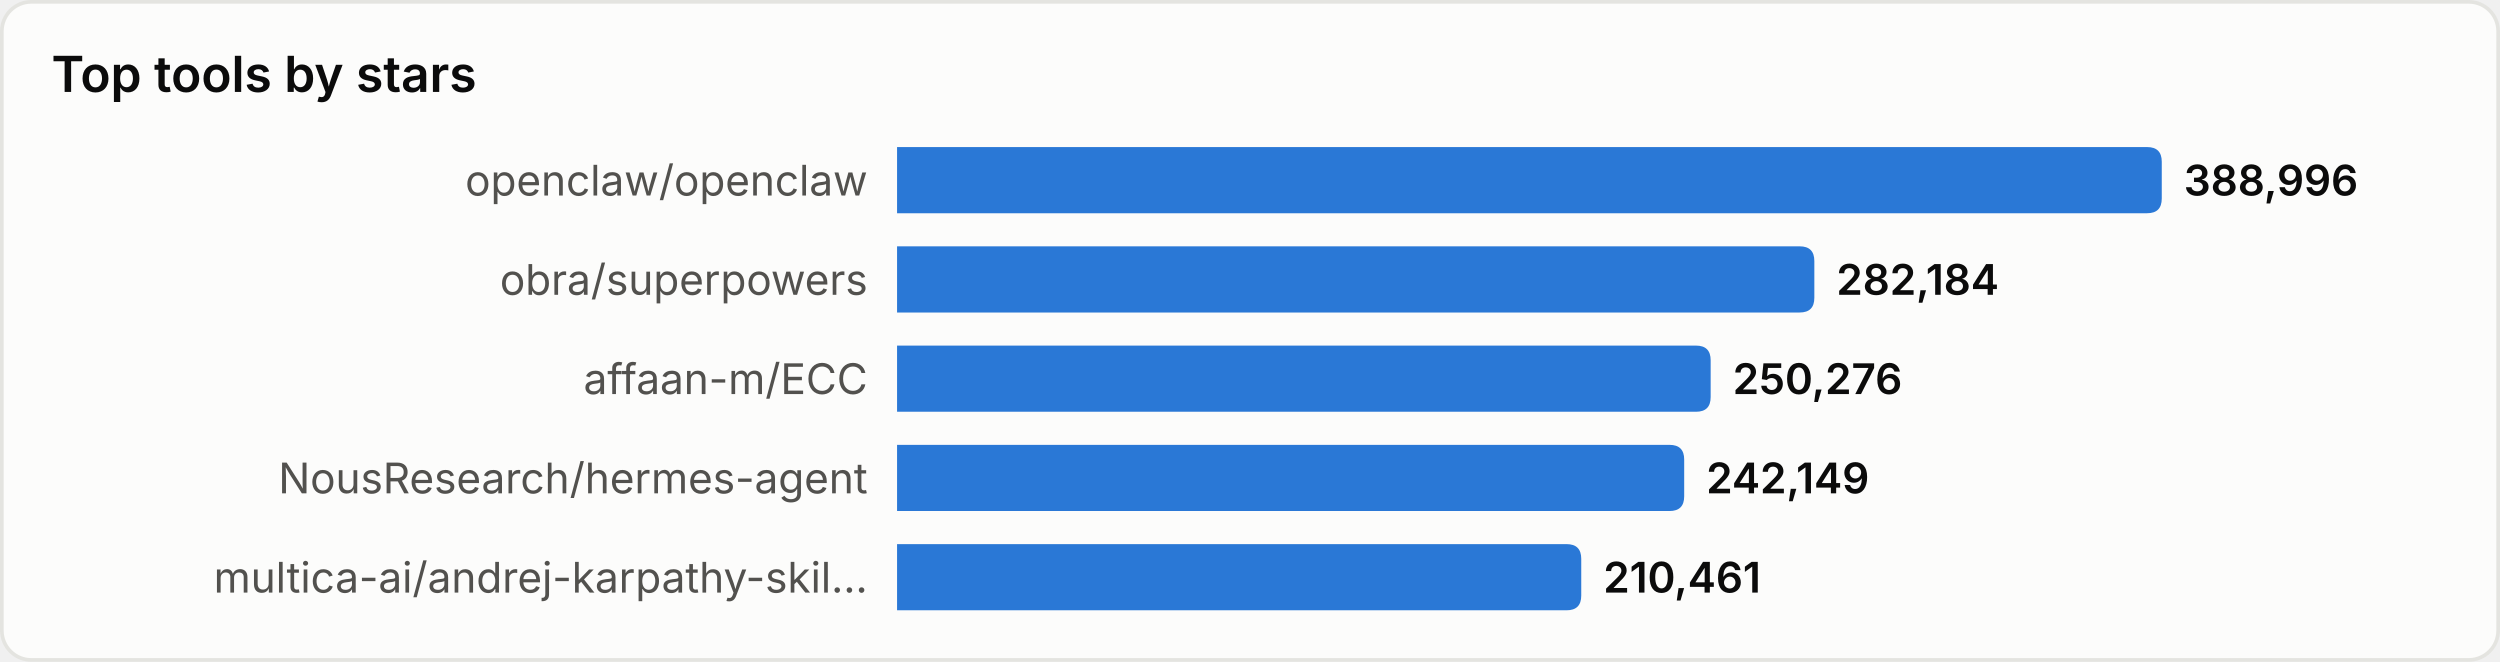
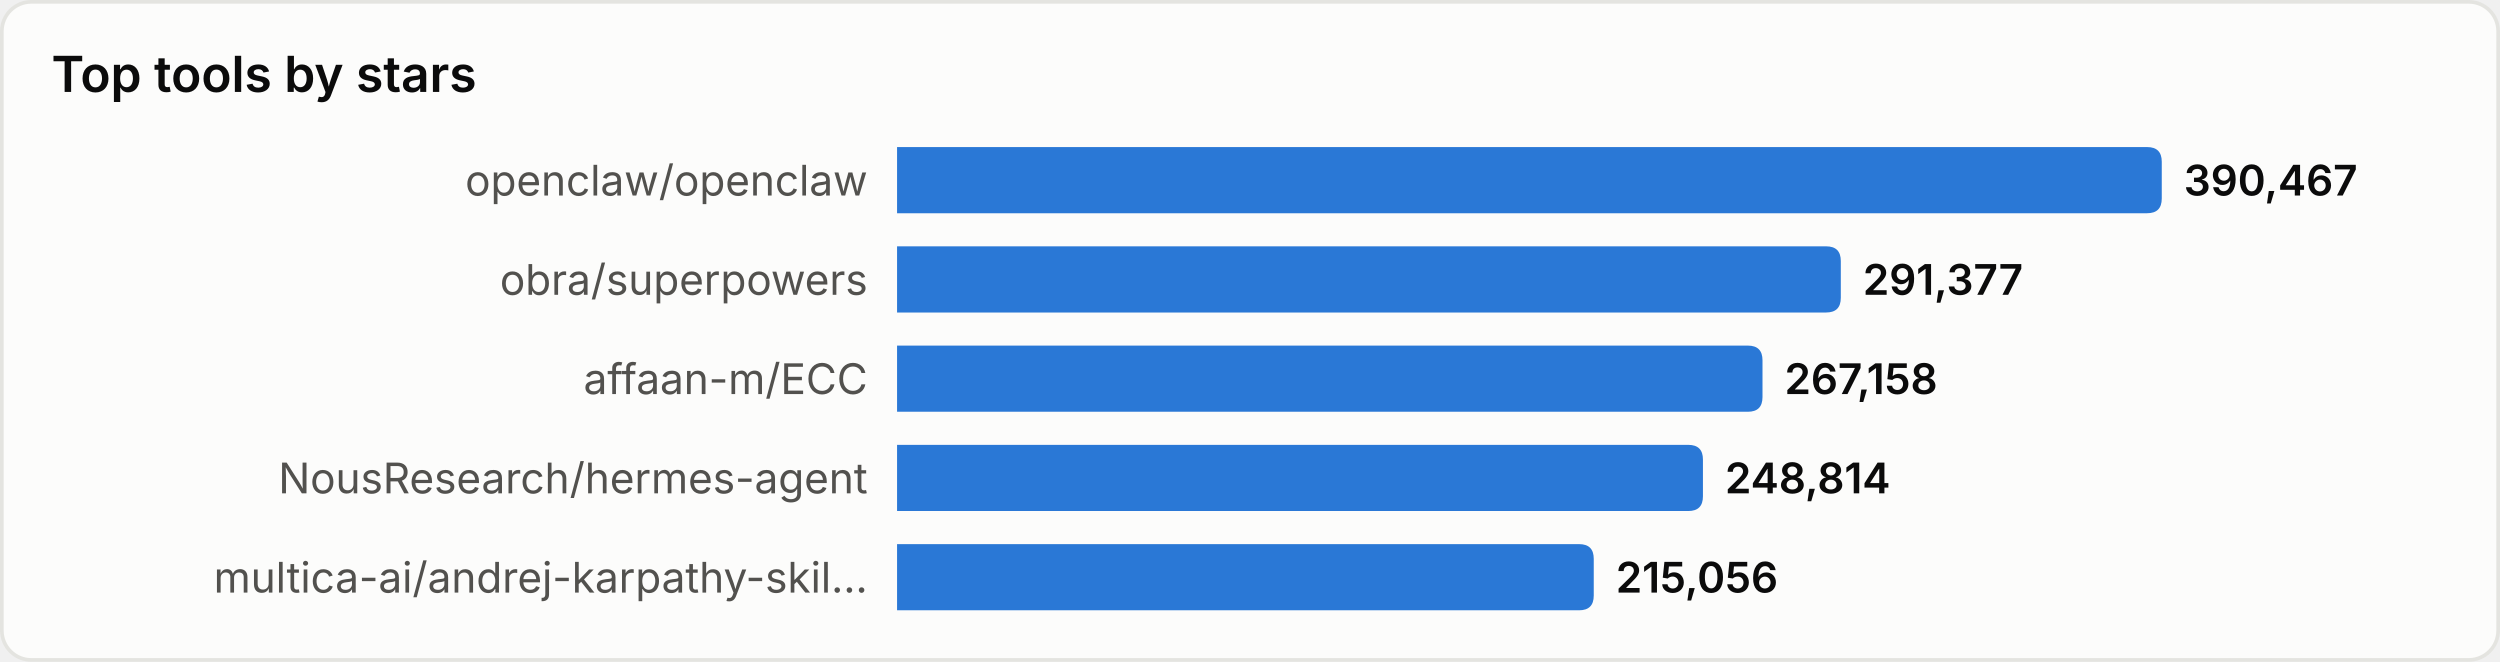
<svg xmlns="http://www.w3.org/2000/svg" width="680" height="180" viewBox="0 0 680 180" role="img" aria-label="Top tools by stars">
  <style>
text{font-family:system-ui,-apple-system,'Segoe UI',sans-serif}
.srf{fill:#fcfcfb;stroke:#e4e4e0}.ttl{fill:#0b0b0b;font-size:13.5px;font-weight:600}
.lbl{fill:#52514e;font-size:11.5px}.val{fill:#0b0b0b;font-size:11.5px;font-weight:600}
.bar{fill:#2a78d6}
@media(prefers-color-scheme:dark){
.srf{fill:#1a1a19;stroke:#33332f}.ttl{fill:#ffffff}
.lbl{fill:#c3c2b7}.val{fill:#ffffff}.bar{fill:#3987e5}
}
</style>
  <rect x="0.5" y="0.5" width="679" height="179" rx="8" class="srf" />
  <text x="14" y="25" class="ttl">Top tools by stars</text>
  <text x="236" y="49.0" class="lbl" text-anchor="end" dominant-baseline="central">openclaw/openclaw</text>
  <path d="M244,40 h340.0 q4,0 4,4 v10 q0,4 -4,4 h-340.0 z" class="bar" />
-   <text x="594.0" y="49.0" class="val" dominant-baseline="central">388,996</text>
+   <text x="594.0" y="49.0" class="val" dominant-baseline="central">390,467</text>
  <text x="236" y="76.0" class="lbl" text-anchor="end" dominant-baseline="central">obra/superpowers</text>
-   <path d="M244,67 h245.5 q4,0 4,4 v10 q0,4 -4,4 h-245.5 z" class="bar" />
-   <text x="499.5" y="76.0" class="val" dominant-baseline="central">282,184</text>
+   <path d="M244,67 h252.7 q4,0 4,4 v10 q0,4 -4,4 h-252.7 z" class="bar" />
+   <text x="506.7" y="76.0" class="val" dominant-baseline="central">291,377</text>
  <text x="236" y="103.0" class="lbl" text-anchor="end" dominant-baseline="central">affaan-m/ECC</text>
-   <path d="M244,94 h217.3 q4,0 4,4 v10 q0,4 -4,4 h-217.3 z" class="bar" />
-   <text x="471.3" y="103.0" class="val" dominant-baseline="central">250,276</text>
+   <path d="M244,94 h231.4 q4,0 4,4 v10 q0,4 -4,4 h-231.4 z" class="bar" />
+   <text x="485.4" y="103.0" class="val" dominant-baseline="central">267,158</text>
  <text x="236" y="130.0" class="lbl" text-anchor="end" dominant-baseline="central">NousResearch/hermes-agent</text>
-   <path d="M244,121 h210.1 q4,0 4,4 v10 q0,4 -4,4 h-210.1 z" class="bar" />
-   <text x="464.1" y="130.0" class="val" dominant-baseline="central">242,149</text>
+   <path d="M244,121 h215.2 q4,0 4,4 v10 q0,4 -4,4 h-215.2 z" class="bar" />
+   <text x="469.2" y="130.0" class="val" dominant-baseline="central">248,814</text>
  <text x="236" y="157.0" class="lbl" text-anchor="end" dominant-baseline="central">multica-ai/andrej-karpathy-skil…</text>
-   <path d="M244,148 h182.1 q4,0 4,4 v10 q0,4 -4,4 h-182.1 z" class="bar" />
-   <text x="436.1" y="157.0" class="val" dominant-baseline="central">210,461</text>
+   <path d="M244,148 h185.5 q4,0 4,4 v10 q0,4 -4,4 h-185.5 z" class="bar" />
+   <text x="439.5" y="157.0" class="val" dominant-baseline="central">215,056</text>
</svg>
